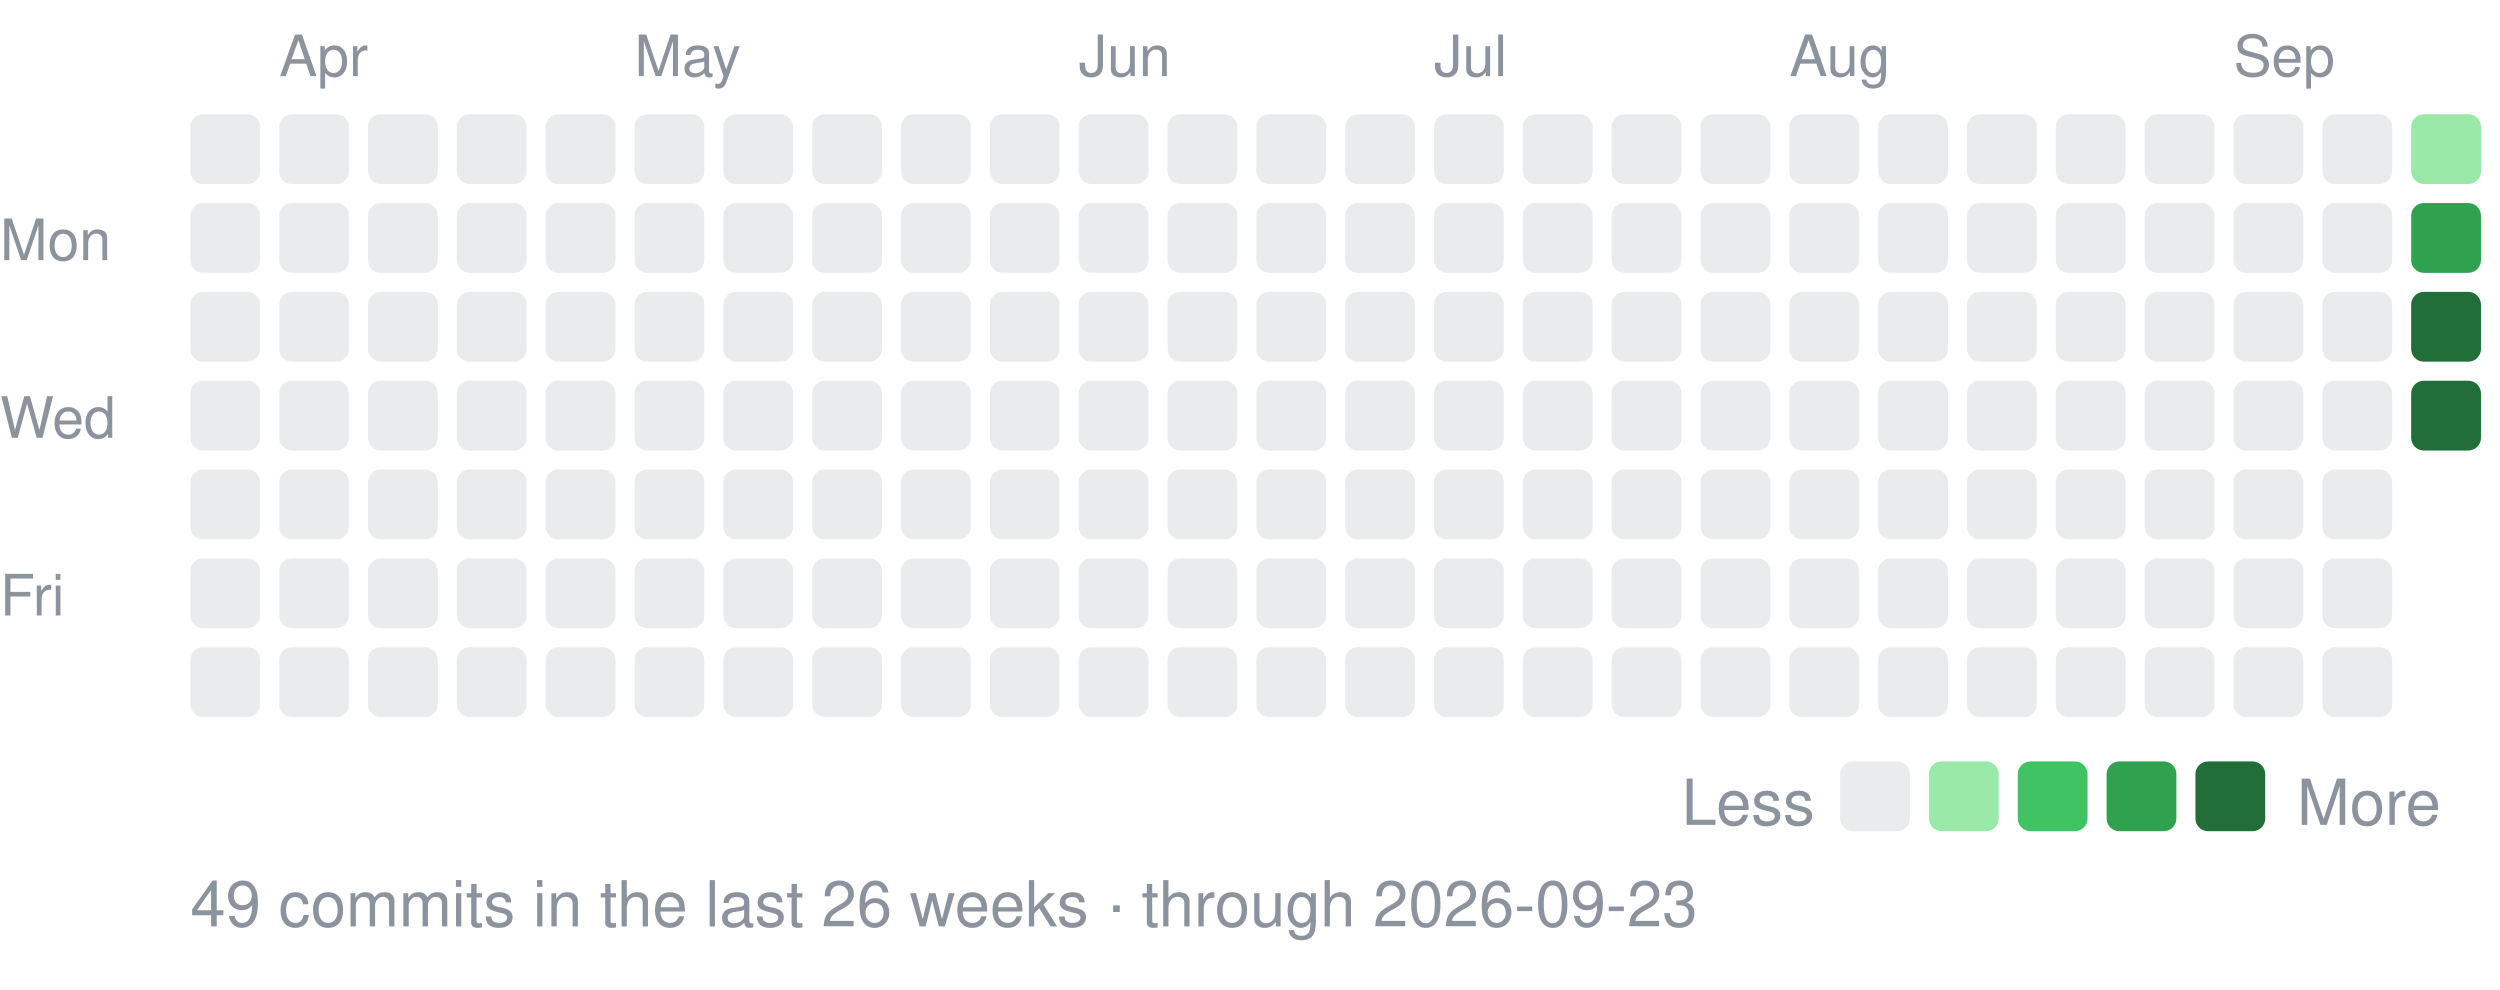
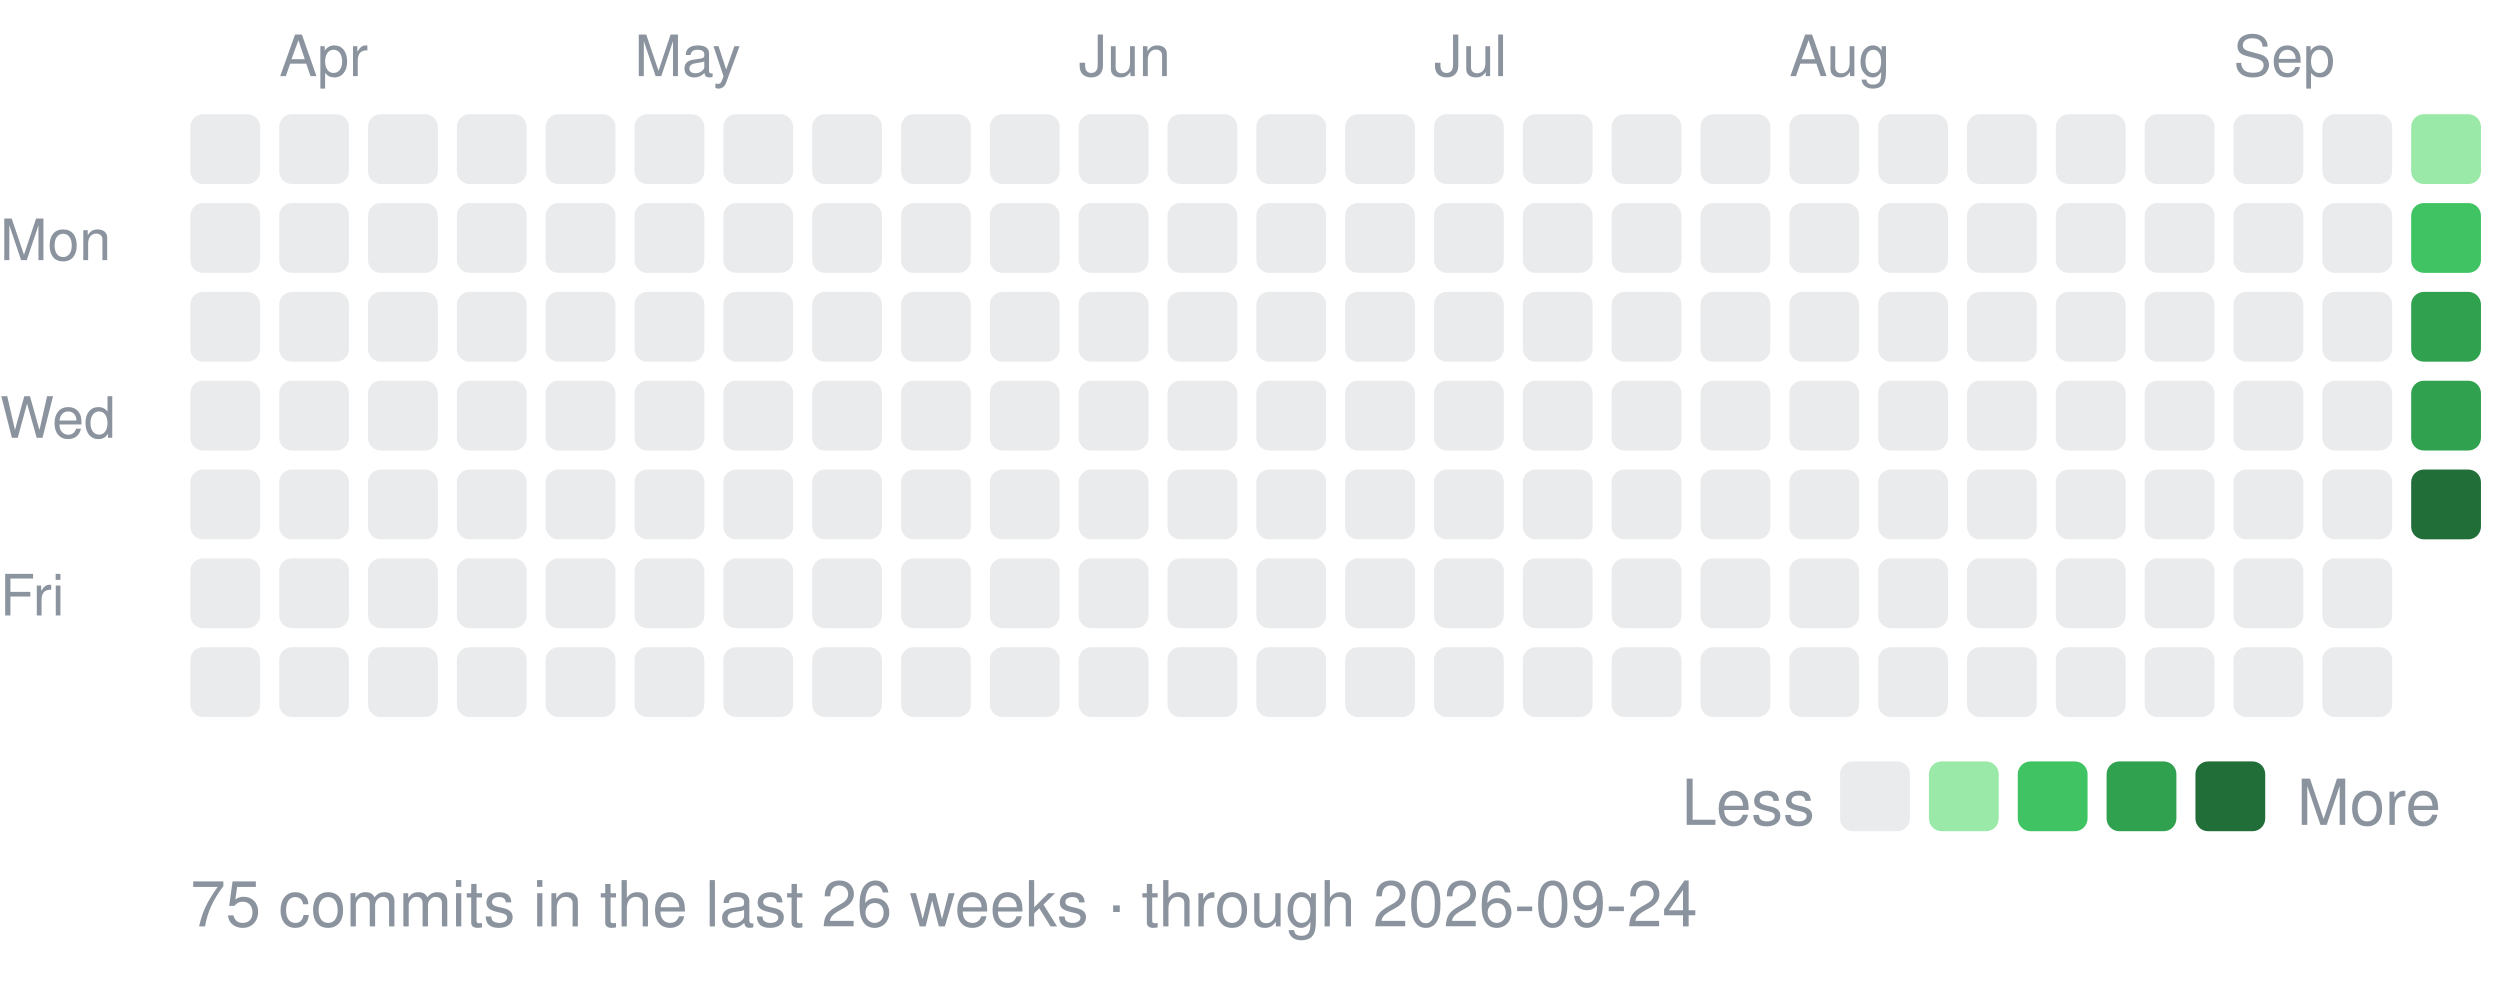
<svg xmlns="http://www.w3.org/2000/svg" width="394" height="156" viewBox="0 0 394 156" role="img">
  <g font-family="-apple-system,BlinkMacSystemFont,Segoe UI,Helvetica,Arial,PingFang SC,sans-serif" font-size="9" fill="#8b949e">
    <text x="44" y="12">Apr</text>
    <text x="100" y="12">May</text>
    <text x="170" y="12">Jun</text>
    <text x="226" y="12">Jul</text>
    <text x="282" y="12">Aug</text>
    <text x="352" y="12">Sep</text>
    <text x="0" y="41">Mon</text>
    <text x="0" y="69">Wed</text>
    <text x="0" y="97">Fri</text>
  </g>
  <rect x="30" y="18" width="11" height="11" rx="2" fill="rgba(139,148,158,0.18)" />
  <rect x="30" y="32" width="11" height="11" rx="2" fill="rgba(139,148,158,0.18)" />
  <rect x="30" y="46" width="11" height="11" rx="2" fill="rgba(139,148,158,0.18)" />
  <rect x="30" y="60" width="11" height="11" rx="2" fill="rgba(139,148,158,0.18)" />
  <rect x="30" y="74" width="11" height="11" rx="2" fill="rgba(139,148,158,0.18)" />
  <rect x="30" y="88" width="11" height="11" rx="2" fill="rgba(139,148,158,0.18)" />
  <rect x="30" y="102" width="11" height="11" rx="2" fill="rgba(139,148,158,0.18)" />
  <rect x="44" y="18" width="11" height="11" rx="2" fill="rgba(139,148,158,0.18)" />
  <rect x="44" y="32" width="11" height="11" rx="2" fill="rgba(139,148,158,0.18)" />
  <rect x="44" y="46" width="11" height="11" rx="2" fill="rgba(139,148,158,0.18)" />
  <rect x="44" y="60" width="11" height="11" rx="2" fill="rgba(139,148,158,0.18)" />
  <rect x="44" y="74" width="11" height="11" rx="2" fill="rgba(139,148,158,0.18)" />
  <rect x="44" y="88" width="11" height="11" rx="2" fill="rgba(139,148,158,0.18)" />
  <rect x="44" y="102" width="11" height="11" rx="2" fill="rgba(139,148,158,0.18)" />
  <rect x="58" y="18" width="11" height="11" rx="2" fill="rgba(139,148,158,0.18)" />
  <rect x="58" y="32" width="11" height="11" rx="2" fill="rgba(139,148,158,0.18)" />
  <rect x="58" y="46" width="11" height="11" rx="2" fill="rgba(139,148,158,0.18)" />
  <rect x="58" y="60" width="11" height="11" rx="2" fill="rgba(139,148,158,0.18)" />
  <rect x="58" y="74" width="11" height="11" rx="2" fill="rgba(139,148,158,0.18)" />
  <rect x="58" y="88" width="11" height="11" rx="2" fill="rgba(139,148,158,0.18)" />
  <rect x="58" y="102" width="11" height="11" rx="2" fill="rgba(139,148,158,0.18)" />
  <rect x="72" y="18" width="11" height="11" rx="2" fill="rgba(139,148,158,0.18)" />
  <rect x="72" y="32" width="11" height="11" rx="2" fill="rgba(139,148,158,0.18)" />
  <rect x="72" y="46" width="11" height="11" rx="2" fill="rgba(139,148,158,0.18)" />
  <rect x="72" y="60" width="11" height="11" rx="2" fill="rgba(139,148,158,0.18)" />
  <rect x="72" y="74" width="11" height="11" rx="2" fill="rgba(139,148,158,0.18)" />
  <rect x="72" y="88" width="11" height="11" rx="2" fill="rgba(139,148,158,0.18)" />
  <rect x="72" y="102" width="11" height="11" rx="2" fill="rgba(139,148,158,0.18)" />
  <rect x="86" y="18" width="11" height="11" rx="2" fill="rgba(139,148,158,0.18)" />
  <rect x="86" y="32" width="11" height="11" rx="2" fill="rgba(139,148,158,0.18)" />
  <rect x="86" y="46" width="11" height="11" rx="2" fill="rgba(139,148,158,0.18)" />
  <rect x="86" y="60" width="11" height="11" rx="2" fill="rgba(139,148,158,0.18)" />
  <rect x="86" y="74" width="11" height="11" rx="2" fill="rgba(139,148,158,0.18)" />
  <rect x="86" y="88" width="11" height="11" rx="2" fill="rgba(139,148,158,0.18)" />
  <rect x="86" y="102" width="11" height="11" rx="2" fill="rgba(139,148,158,0.18)" />
  <rect x="100" y="18" width="11" height="11" rx="2" fill="rgba(139,148,158,0.18)" />
  <rect x="100" y="32" width="11" height="11" rx="2" fill="rgba(139,148,158,0.18)" />
  <rect x="100" y="46" width="11" height="11" rx="2" fill="rgba(139,148,158,0.18)" />
  <rect x="100" y="60" width="11" height="11" rx="2" fill="rgba(139,148,158,0.18)" />
  <rect x="100" y="74" width="11" height="11" rx="2" fill="rgba(139,148,158,0.18)" />
  <rect x="100" y="88" width="11" height="11" rx="2" fill="rgba(139,148,158,0.18)" />
  <rect x="100" y="102" width="11" height="11" rx="2" fill="rgba(139,148,158,0.18)" />
  <rect x="114" y="18" width="11" height="11" rx="2" fill="rgba(139,148,158,0.18)" />
  <rect x="114" y="32" width="11" height="11" rx="2" fill="rgba(139,148,158,0.18)" />
  <rect x="114" y="46" width="11" height="11" rx="2" fill="rgba(139,148,158,0.18)" />
  <rect x="114" y="60" width="11" height="11" rx="2" fill="rgba(139,148,158,0.18)" />
  <rect x="114" y="74" width="11" height="11" rx="2" fill="rgba(139,148,158,0.18)" />
  <rect x="114" y="88" width="11" height="11" rx="2" fill="rgba(139,148,158,0.18)" />
  <rect x="114" y="102" width="11" height="11" rx="2" fill="rgba(139,148,158,0.18)" />
  <rect x="128" y="18" width="11" height="11" rx="2" fill="rgba(139,148,158,0.18)" />
  <rect x="128" y="32" width="11" height="11" rx="2" fill="rgba(139,148,158,0.18)" />
  <rect x="128" y="46" width="11" height="11" rx="2" fill="rgba(139,148,158,0.18)" />
  <rect x="128" y="60" width="11" height="11" rx="2" fill="rgba(139,148,158,0.18)" />
  <rect x="128" y="74" width="11" height="11" rx="2" fill="rgba(139,148,158,0.18)" />
  <rect x="128" y="88" width="11" height="11" rx="2" fill="rgba(139,148,158,0.18)" />
  <rect x="128" y="102" width="11" height="11" rx="2" fill="rgba(139,148,158,0.18)" />
  <rect x="142" y="18" width="11" height="11" rx="2" fill="rgba(139,148,158,0.18)" />
  <rect x="142" y="32" width="11" height="11" rx="2" fill="rgba(139,148,158,0.18)" />
  <rect x="142" y="46" width="11" height="11" rx="2" fill="rgba(139,148,158,0.18)" />
  <rect x="142" y="60" width="11" height="11" rx="2" fill="rgba(139,148,158,0.18)" />
  <rect x="142" y="74" width="11" height="11" rx="2" fill="rgba(139,148,158,0.18)" />
  <rect x="142" y="88" width="11" height="11" rx="2" fill="rgba(139,148,158,0.18)" />
  <rect x="142" y="102" width="11" height="11" rx="2" fill="rgba(139,148,158,0.18)" />
  <rect x="156" y="18" width="11" height="11" rx="2" fill="rgba(139,148,158,0.18)" />
  <rect x="156" y="32" width="11" height="11" rx="2" fill="rgba(139,148,158,0.18)" />
  <rect x="156" y="46" width="11" height="11" rx="2" fill="rgba(139,148,158,0.18)" />
  <rect x="156" y="60" width="11" height="11" rx="2" fill="rgba(139,148,158,0.18)" />
  <rect x="156" y="74" width="11" height="11" rx="2" fill="rgba(139,148,158,0.18)" />
  <rect x="156" y="88" width="11" height="11" rx="2" fill="rgba(139,148,158,0.18)" />
  <rect x="156" y="102" width="11" height="11" rx="2" fill="rgba(139,148,158,0.18)" />
  <rect x="170" y="18" width="11" height="11" rx="2" fill="rgba(139,148,158,0.18)" />
  <rect x="170" y="32" width="11" height="11" rx="2" fill="rgba(139,148,158,0.18)" />
  <rect x="170" y="46" width="11" height="11" rx="2" fill="rgba(139,148,158,0.18)" />
  <rect x="170" y="60" width="11" height="11" rx="2" fill="rgba(139,148,158,0.18)" />
  <rect x="170" y="74" width="11" height="11" rx="2" fill="rgba(139,148,158,0.18)" />
  <rect x="170" y="88" width="11" height="11" rx="2" fill="rgba(139,148,158,0.18)" />
  <rect x="170" y="102" width="11" height="11" rx="2" fill="rgba(139,148,158,0.18)" />
  <rect x="184" y="18" width="11" height="11" rx="2" fill="rgba(139,148,158,0.18)" />
  <rect x="184" y="32" width="11" height="11" rx="2" fill="rgba(139,148,158,0.18)" />
  <rect x="184" y="46" width="11" height="11" rx="2" fill="rgba(139,148,158,0.18)" />
  <rect x="184" y="60" width="11" height="11" rx="2" fill="rgba(139,148,158,0.18)" />
  <rect x="184" y="74" width="11" height="11" rx="2" fill="rgba(139,148,158,0.18)" />
  <rect x="184" y="88" width="11" height="11" rx="2" fill="rgba(139,148,158,0.18)" />
  <rect x="184" y="102" width="11" height="11" rx="2" fill="rgba(139,148,158,0.18)" />
  <rect x="198" y="18" width="11" height="11" rx="2" fill="rgba(139,148,158,0.18)" />
  <rect x="198" y="32" width="11" height="11" rx="2" fill="rgba(139,148,158,0.18)" />
  <rect x="198" y="46" width="11" height="11" rx="2" fill="rgba(139,148,158,0.18)" />
  <rect x="198" y="60" width="11" height="11" rx="2" fill="rgba(139,148,158,0.18)" />
  <rect x="198" y="74" width="11" height="11" rx="2" fill="rgba(139,148,158,0.18)" />
  <rect x="198" y="88" width="11" height="11" rx="2" fill="rgba(139,148,158,0.18)" />
  <rect x="198" y="102" width="11" height="11" rx="2" fill="rgba(139,148,158,0.18)" />
  <rect x="212" y="18" width="11" height="11" rx="2" fill="rgba(139,148,158,0.18)" />
  <rect x="212" y="32" width="11" height="11" rx="2" fill="rgba(139,148,158,0.18)" />
  <rect x="212" y="46" width="11" height="11" rx="2" fill="rgba(139,148,158,0.18)" />
  <rect x="212" y="60" width="11" height="11" rx="2" fill="rgba(139,148,158,0.18)" />
  <rect x="212" y="74" width="11" height="11" rx="2" fill="rgba(139,148,158,0.18)" />
  <rect x="212" y="88" width="11" height="11" rx="2" fill="rgba(139,148,158,0.18)" />
  <rect x="212" y="102" width="11" height="11" rx="2" fill="rgba(139,148,158,0.18)" />
  <rect x="226" y="18" width="11" height="11" rx="2" fill="rgba(139,148,158,0.18)" />
  <rect x="226" y="32" width="11" height="11" rx="2" fill="rgba(139,148,158,0.18)" />
  <rect x="226" y="46" width="11" height="11" rx="2" fill="rgba(139,148,158,0.18)" />
  <rect x="226" y="60" width="11" height="11" rx="2" fill="rgba(139,148,158,0.18)" />
  <rect x="226" y="74" width="11" height="11" rx="2" fill="rgba(139,148,158,0.18)" />
  <rect x="226" y="88" width="11" height="11" rx="2" fill="rgba(139,148,158,0.18)" />
  <rect x="226" y="102" width="11" height="11" rx="2" fill="rgba(139,148,158,0.18)" />
  <rect x="240" y="18" width="11" height="11" rx="2" fill="rgba(139,148,158,0.18)" />
  <rect x="240" y="32" width="11" height="11" rx="2" fill="rgba(139,148,158,0.18)" />
  <rect x="240" y="46" width="11" height="11" rx="2" fill="rgba(139,148,158,0.18)" />
  <rect x="240" y="60" width="11" height="11" rx="2" fill="rgba(139,148,158,0.18)" />
  <rect x="240" y="74" width="11" height="11" rx="2" fill="rgba(139,148,158,0.18)" />
  <rect x="240" y="88" width="11" height="11" rx="2" fill="rgba(139,148,158,0.18)" />
  <rect x="240" y="102" width="11" height="11" rx="2" fill="rgba(139,148,158,0.18)" />
  <rect x="254" y="18" width="11" height="11" rx="2" fill="rgba(139,148,158,0.18)" />
  <rect x="254" y="32" width="11" height="11" rx="2" fill="rgba(139,148,158,0.18)" />
  <rect x="254" y="46" width="11" height="11" rx="2" fill="rgba(139,148,158,0.18)" />
  <rect x="254" y="60" width="11" height="11" rx="2" fill="rgba(139,148,158,0.18)" />
  <rect x="254" y="74" width="11" height="11" rx="2" fill="rgba(139,148,158,0.18)" />
  <rect x="254" y="88" width="11" height="11" rx="2" fill="rgba(139,148,158,0.18)" />
  <rect x="254" y="102" width="11" height="11" rx="2" fill="rgba(139,148,158,0.18)" />
  <rect x="268" y="18" width="11" height="11" rx="2" fill="rgba(139,148,158,0.18)" />
  <rect x="268" y="32" width="11" height="11" rx="2" fill="rgba(139,148,158,0.18)" />
  <rect x="268" y="46" width="11" height="11" rx="2" fill="rgba(139,148,158,0.18)" />
  <rect x="268" y="60" width="11" height="11" rx="2" fill="rgba(139,148,158,0.18)" />
  <rect x="268" y="74" width="11" height="11" rx="2" fill="rgba(139,148,158,0.18)" />
  <rect x="268" y="88" width="11" height="11" rx="2" fill="rgba(139,148,158,0.18)" />
  <rect x="268" y="102" width="11" height="11" rx="2" fill="rgba(139,148,158,0.18)" />
  <rect x="282" y="18" width="11" height="11" rx="2" fill="rgba(139,148,158,0.18)" />
  <rect x="282" y="32" width="11" height="11" rx="2" fill="rgba(139,148,158,0.18)" />
  <rect x="282" y="46" width="11" height="11" rx="2" fill="rgba(139,148,158,0.18)" />
  <rect x="282" y="60" width="11" height="11" rx="2" fill="rgba(139,148,158,0.18)" />
  <rect x="282" y="74" width="11" height="11" rx="2" fill="rgba(139,148,158,0.18)" />
  <rect x="282" y="88" width="11" height="11" rx="2" fill="rgba(139,148,158,0.18)" />
  <rect x="282" y="102" width="11" height="11" rx="2" fill="rgba(139,148,158,0.18)" />
  <rect x="296" y="18" width="11" height="11" rx="2" fill="rgba(139,148,158,0.18)" />
  <rect x="296" y="32" width="11" height="11" rx="2" fill="rgba(139,148,158,0.18)" />
  <rect x="296" y="46" width="11" height="11" rx="2" fill="rgba(139,148,158,0.18)" />
  <rect x="296" y="60" width="11" height="11" rx="2" fill="rgba(139,148,158,0.18)" />
  <rect x="296" y="74" width="11" height="11" rx="2" fill="rgba(139,148,158,0.18)" />
  <rect x="296" y="88" width="11" height="11" rx="2" fill="rgba(139,148,158,0.18)" />
  <rect x="296" y="102" width="11" height="11" rx="2" fill="rgba(139,148,158,0.18)" />
  <rect x="310" y="18" width="11" height="11" rx="2" fill="rgba(139,148,158,0.18)" />
  <rect x="310" y="32" width="11" height="11" rx="2" fill="rgba(139,148,158,0.18)" />
  <rect x="310" y="46" width="11" height="11" rx="2" fill="rgba(139,148,158,0.18)" />
  <rect x="310" y="60" width="11" height="11" rx="2" fill="rgba(139,148,158,0.18)" />
  <rect x="310" y="74" width="11" height="11" rx="2" fill="rgba(139,148,158,0.18)" />
  <rect x="310" y="88" width="11" height="11" rx="2" fill="rgba(139,148,158,0.18)" />
  <rect x="310" y="102" width="11" height="11" rx="2" fill="rgba(139,148,158,0.18)" />
  <rect x="324" y="18" width="11" height="11" rx="2" fill="rgba(139,148,158,0.18)" />
  <rect x="324" y="32" width="11" height="11" rx="2" fill="rgba(139,148,158,0.18)" />
  <rect x="324" y="46" width="11" height="11" rx="2" fill="rgba(139,148,158,0.18)" />
  <rect x="324" y="60" width="11" height="11" rx="2" fill="rgba(139,148,158,0.18)" />
  <rect x="324" y="74" width="11" height="11" rx="2" fill="rgba(139,148,158,0.18)" />
  <rect x="324" y="88" width="11" height="11" rx="2" fill="rgba(139,148,158,0.18)" />
  <rect x="324" y="102" width="11" height="11" rx="2" fill="rgba(139,148,158,0.18)" />
  <rect x="338" y="18" width="11" height="11" rx="2" fill="rgba(139,148,158,0.18)" />
  <rect x="338" y="32" width="11" height="11" rx="2" fill="rgba(139,148,158,0.18)" />
  <rect x="338" y="46" width="11" height="11" rx="2" fill="rgba(139,148,158,0.18)" />
  <rect x="338" y="60" width="11" height="11" rx="2" fill="rgba(139,148,158,0.18)" />
  <rect x="338" y="74" width="11" height="11" rx="2" fill="rgba(139,148,158,0.18)" />
  <rect x="338" y="88" width="11" height="11" rx="2" fill="rgba(139,148,158,0.18)" />
  <rect x="338" y="102" width="11" height="11" rx="2" fill="rgba(139,148,158,0.18)" />
  <rect x="352" y="18" width="11" height="11" rx="2" fill="rgba(139,148,158,0.18)" />
  <rect x="352" y="32" width="11" height="11" rx="2" fill="rgba(139,148,158,0.18)" />
  <rect x="352" y="46" width="11" height="11" rx="2" fill="rgba(139,148,158,0.18)" />
  <rect x="352" y="60" width="11" height="11" rx="2" fill="rgba(139,148,158,0.18)" />
  <rect x="352" y="74" width="11" height="11" rx="2" fill="rgba(139,148,158,0.18)" />
  <rect x="352" y="88" width="11" height="11" rx="2" fill="rgba(139,148,158,0.18)" />
  <rect x="352" y="102" width="11" height="11" rx="2" fill="rgba(139,148,158,0.18)" />
  <rect x="366" y="18" width="11" height="11" rx="2" fill="rgba(139,148,158,0.18)" />
  <rect x="366" y="32" width="11" height="11" rx="2" fill="rgba(139,148,158,0.18)" />
  <rect x="366" y="46" width="11" height="11" rx="2" fill="rgba(139,148,158,0.18)" />
  <rect x="366" y="60" width="11" height="11" rx="2" fill="rgba(139,148,158,0.18)" />
  <rect x="366" y="74" width="11" height="11" rx="2" fill="rgba(139,148,158,0.18)" />
  <rect x="366" y="88" width="11" height="11" rx="2" fill="rgba(139,148,158,0.18)" />
  <rect x="366" y="102" width="11" height="11" rx="2" fill="rgba(139,148,158,0.18)" />
  <rect x="380" y="18" width="11" height="11" rx="2" fill="#9be9a8" />
-   <rect x="380" y="32" width="11" height="11" rx="2" fill="#30a14e" />
-   <rect x="380" y="46" width="11" height="11" rx="2" fill="#216e39" />
-   <rect x="380" y="60" width="11" height="11" rx="2" fill="#216e39" />
+   <rect x="380" y="32" width="11" height="11" rx="2" fill="#40c463" />
+   <rect x="380" y="46" width="11" height="11" rx="2" fill="#30a14e" />
+   <rect x="380" y="60" width="11" height="11" rx="2" fill="#30a14e" />
+   <rect x="380" y="74" width="11" height="11" rx="2" fill="#216e39" />
  <g font-family="-apple-system,BlinkMacSystemFont,Segoe UI,Helvetica,Arial,PingFang SC,sans-serif" font-size="10" fill="#8b949e">
-     <text x="30" y="146">49 commits in the last 26 weeks · through 2026-09-23</text>
+     <text x="30" y="146">75 commits in the last 26 weeks · through 2026-09-24</text>
    <text x="286" y="130" text-anchor="end">Less</text>
    <rect x="290" y="120" width="11" height="11" rx="2" fill="rgba(139,148,158,0.18)" />
    <rect x="304" y="120" width="11" height="11" rx="2" fill="#9be9a8" />
    <rect x="318" y="120" width="11" height="11" rx="2" fill="#40c463" />
    <rect x="332" y="120" width="11" height="11" rx="2" fill="#30a14e" />
    <rect x="346" y="120" width="11" height="11" rx="2" fill="#216e39" />
    <text x="362" y="130">More</text>
  </g>
</svg>
